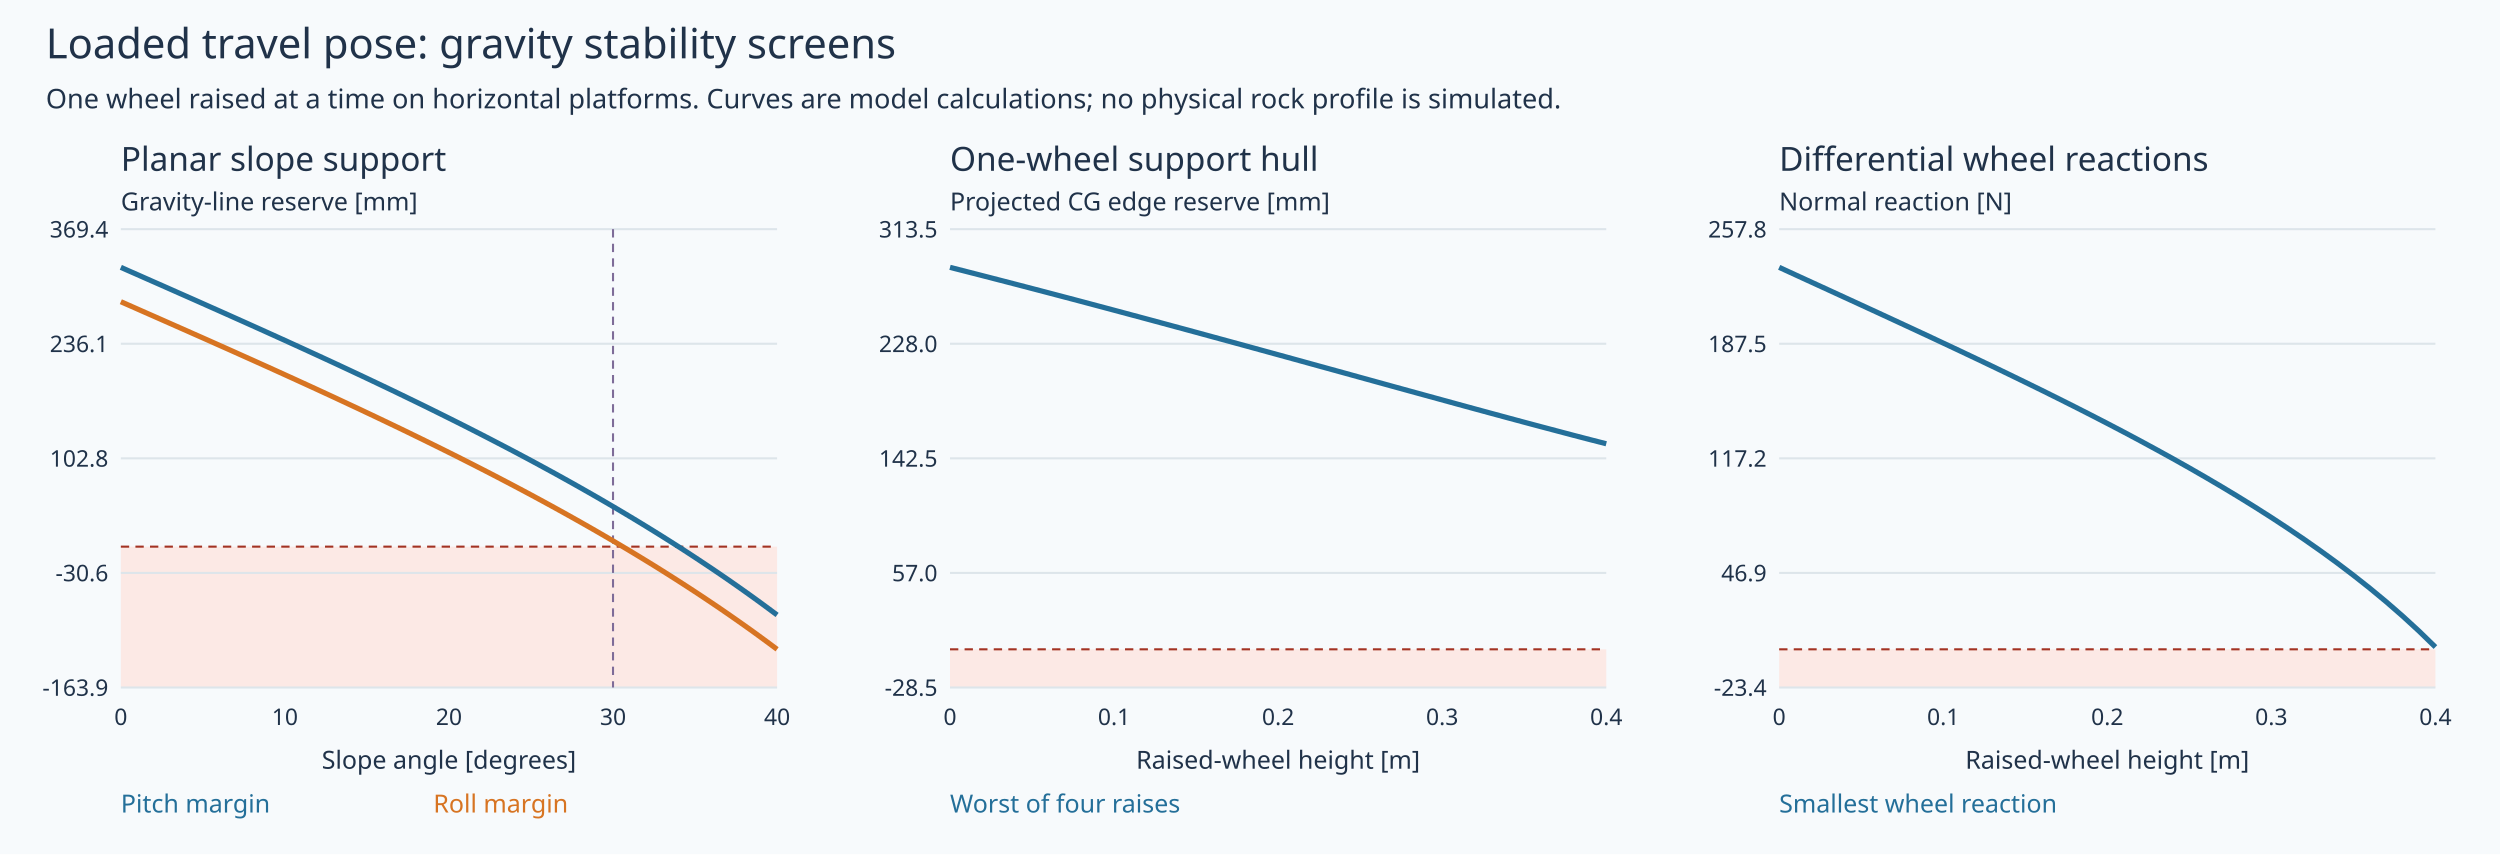
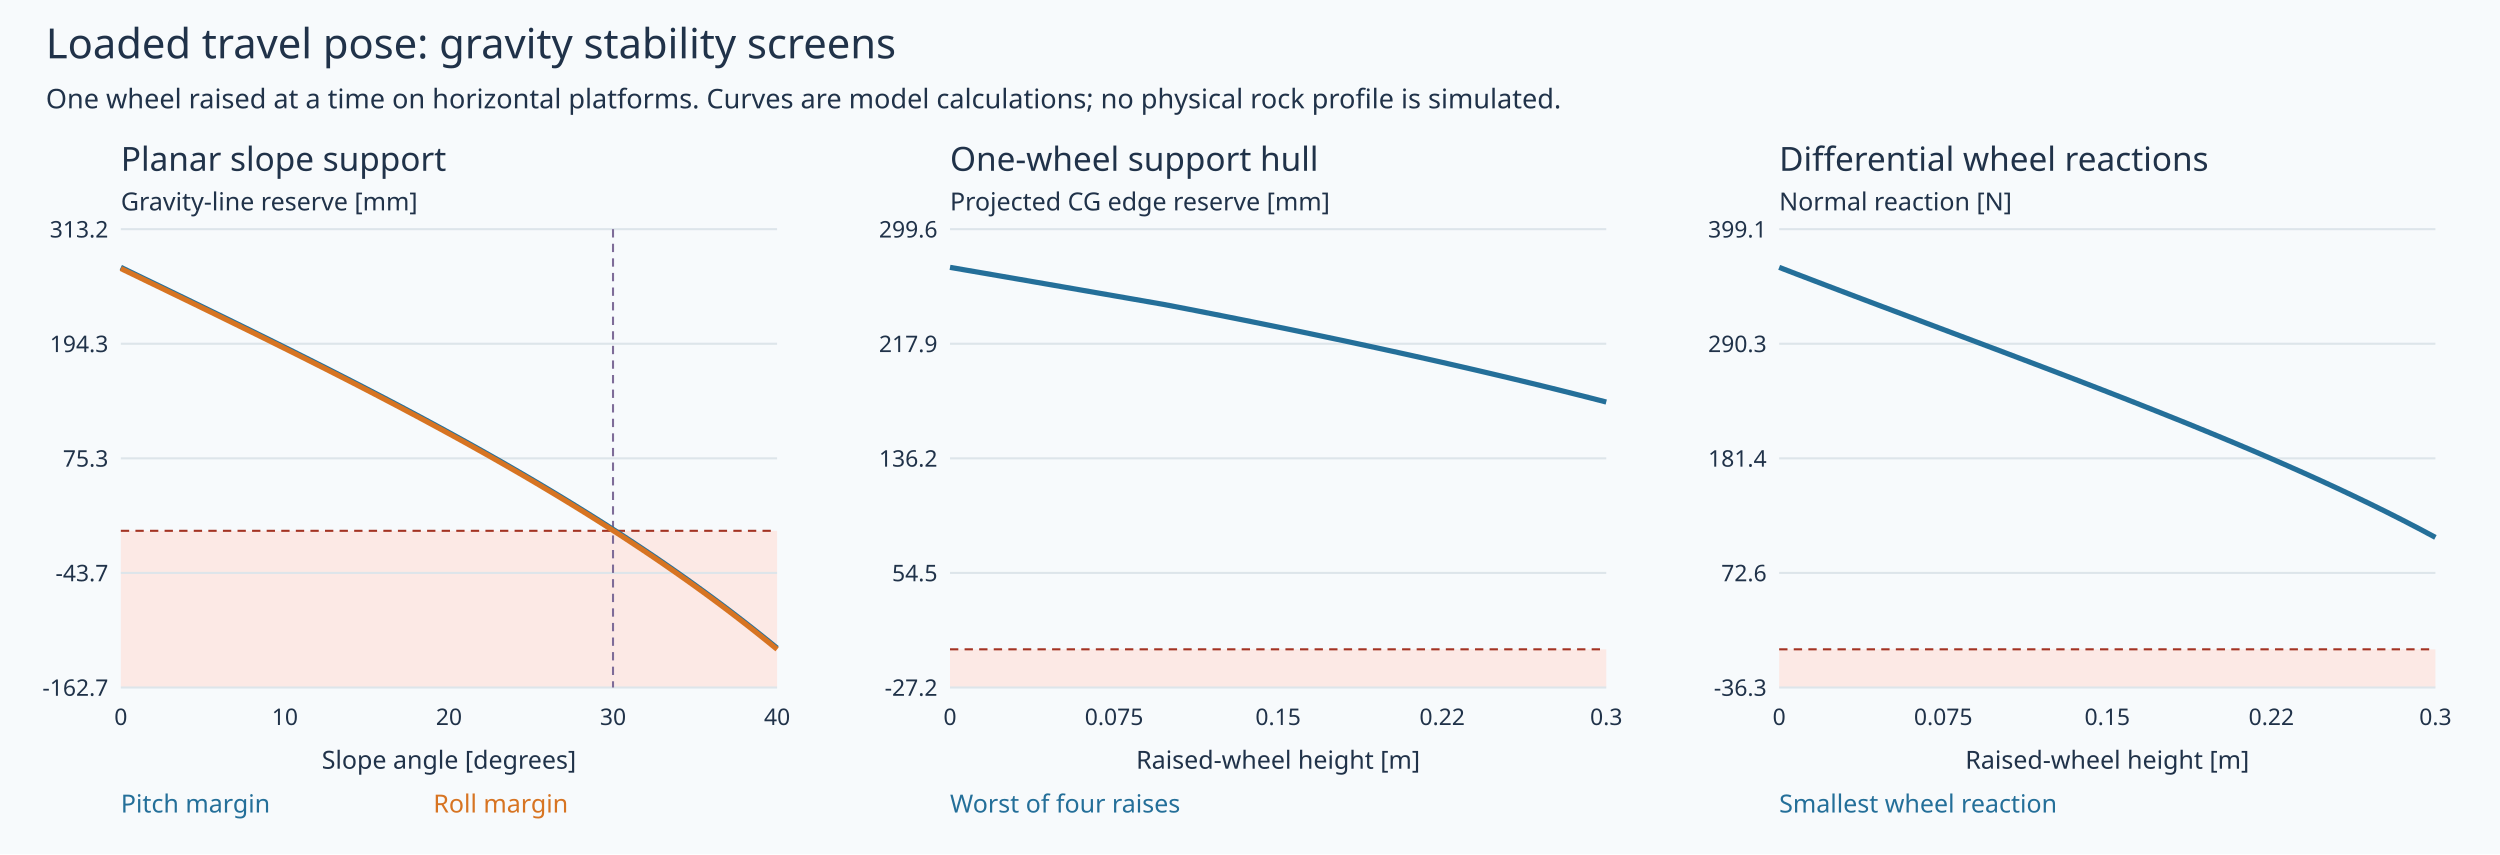
<svg xmlns="http://www.w3.org/2000/svg" viewBox="0 0 1200 410" role="img" aria-label="Static slope and one-wheel articulation stability curves">
  <rect width="1200" height="410" fill="#f7fafc" />
  <g font-family="sans-serif" fill="#203249">
    <text x="22" y="28" font-size="20">Loaded travel pose: gravity stability screens</text>
    <text x="22" y="52" font-size="13">One wheel raised at a time on horizontal platforms. Curves are model calculations; no physical rock profile is simulated.</text>
    <text x="58" y="82" font-size="16">Planar slope support</text>
    <text x="58" y="101" font-size="12">Gravity-line reserve [mm]</text>
-     <rect x="58" y="262.39" width="315" height="67.61" fill="#fce9e5" />
+     <rect x="58" y="254.79" width="315" height="75.21" fill="#fce9e5" />
    <line x1="58" y1="330.00" x2="373" y2="330.00" stroke="#dde5ea" />
-     <text x="52" y="334.00" text-anchor="end" font-size="11">-163.9</text>
+     <text x="52" y="334.00" text-anchor="end" font-size="11">-162.7</text>
    <text x="58.00" y="348" text-anchor="middle" font-size="11">0</text>
    <line x1="58" y1="275.00" x2="373" y2="275.00" stroke="#dde5ea" />
-     <text x="52" y="279.00" text-anchor="end" font-size="11">-30.6</text>
+     <text x="52" y="279.00" text-anchor="end" font-size="11">-43.7</text>
    <text x="136.75" y="348" text-anchor="middle" font-size="11">10</text>
    <line x1="58" y1="220.00" x2="373" y2="220.00" stroke="#dde5ea" />
-     <text x="52" y="224.00" text-anchor="end" font-size="11">102.8</text>
+     <text x="52" y="224.00" text-anchor="end" font-size="11">75.3</text>
    <text x="215.50" y="348" text-anchor="middle" font-size="11">20</text>
    <line x1="58" y1="165.00" x2="373" y2="165.00" stroke="#dde5ea" />
-     <text x="52" y="169.00" text-anchor="end" font-size="11">236.1</text>
+     <text x="52" y="169.00" text-anchor="end" font-size="11">194.3</text>
    <text x="294.25" y="348" text-anchor="middle" font-size="11">30</text>
    <line x1="58" y1="110.00" x2="373" y2="110.00" stroke="#dde5ea" />
-     <text x="52" y="114.00" text-anchor="end" font-size="11">369.4</text>
+     <text x="52" y="114.00" text-anchor="end" font-size="11">313.2</text>
    <text x="373.00" y="348" text-anchor="middle" font-size="11">40</text>
-     <line x1="58" y1="262.39" x2="373" y2="262.39" stroke="#a33323" stroke-dasharray="4 3" />
+     <line x1="58" y1="254.79" x2="373" y2="254.79" stroke="#a33323" stroke-dasharray="4 3" />
    <line x1="294.25" y1="110" x2="294.25" y2="330" stroke="#7e6c98" stroke-dasharray="4 3" />
-     <polyline points="58.00,128.33 61.94,130.07 65.88,131.80 69.81,133.54 73.75,135.28 77.69,137.01 81.62,138.75 85.56,140.50 89.50,142.24 93.44,143.98 97.38,145.73 101.31,147.48 105.25,149.23 109.19,150.99 113.12,152.75 117.06,154.51 121.00,156.28 124.94,158.05 128.88,159.83 132.81,161.61 136.75,163.39 140.69,165.19 144.62,166.98 148.56,168.79 152.50,170.60 156.44,172.42 160.38,174.24 164.31,176.07 168.25,177.91 172.19,179.76 176.12,181.61 180.06,183.48 184.00,185.35 187.94,187.23 191.88,189.13 195.81,191.03 199.75,192.94 203.69,194.86 207.62,196.80 211.56,198.75 215.50,200.71 219.44,202.68 223.38,204.66 227.31,206.66 231.25,208.67 235.19,210.70 239.12,212.74 243.06,214.79 247.00,216.86 250.94,218.95 254.88,221.05 258.81,223.18 262.75,225.32 266.69,227.47 270.62,229.65 274.56,231.84 278.50,234.06 282.44,236.30 286.38,238.55 290.31,240.83 294.25,243.13 298.19,245.46 302.12,247.81 306.06,250.18 310.00,252.58 313.94,255.01 317.88,257.46 321.81,259.94 325.75,262.45 329.69,264.99 333.62,267.56 337.56,270.17 341.50,272.80 345.44,275.47 349.38,278.17 353.31,280.91 357.25,283.69 361.19,286.50 365.12,289.35 369.06,292.25 373.00,295.18" fill="none" stroke="#246f99" stroke-width="2.5" />
+     <polyline points="58.00,128.33 61.94,130.23 65.88,132.14 69.81,134.04 73.75,135.94 77.69,137.84 81.62,139.75 85.56,141.66 89.50,143.56 93.44,145.48 97.38,147.39 101.31,149.31 105.25,151.23 109.19,153.15 113.12,155.08 117.06,157.01 121.00,158.94 124.94,160.89 128.88,162.83 132.81,164.78 136.75,166.74 140.69,168.70 144.62,170.67 148.56,172.65 152.50,174.63 156.44,176.62 160.38,178.62 164.31,180.63 168.25,182.64 172.19,184.66 176.12,186.70 180.06,188.74 184.00,190.79 187.94,192.85 191.88,194.92 195.81,197.01 199.75,199.10 203.69,201.21 207.62,203.33 211.56,205.46 215.50,207.61 219.44,209.77 223.38,211.94 227.31,214.13 231.25,216.33 235.19,218.55 239.12,220.79 243.06,223.04 247.00,225.31 250.94,227.60 254.88,229.90 258.81,232.22 262.75,234.57 266.69,236.93 270.62,239.31 274.56,241.72 278.50,244.15 282.44,246.60 286.38,249.07 290.31,251.56 294.25,254.09 298.19,256.63 302.12,259.21 306.06,261.81 310.00,264.44 313.94,267.09 317.88,269.78 321.81,272.50 325.75,275.25 329.69,278.03 333.62,280.85 337.56,283.70 341.50,286.58 345.44,289.51 349.38,292.47 353.31,295.47 357.25,298.51 361.19,301.59 365.12,304.71 369.06,307.88 373.00,311.10" fill="none" stroke="#246f99" stroke-width="2.5" />
    <text x="58" y="390" font-size="12" fill="#246f99">Pitch margin</text>
-     <polyline points="58.00,144.82 61.94,146.55 65.88,148.29 69.81,150.03 73.75,151.76 77.69,153.50 81.62,155.24 85.56,156.98 89.50,158.72 93.44,160.47 97.38,162.21 101.31,163.96 105.25,165.72 109.19,167.47 113.12,169.23 117.06,171.00 121.00,172.76 124.94,174.54 128.88,176.31 132.81,178.09 136.75,179.88 140.69,181.67 144.62,183.47 148.56,185.27 152.50,187.08 156.44,188.90 160.38,190.72 164.31,192.56 168.25,194.40 172.19,196.24 176.12,198.10 180.06,199.96 184.00,201.84 187.94,203.72 191.88,205.61 195.81,207.51 199.75,209.43 203.69,211.35 207.62,213.29 211.56,215.23 215.50,217.19 219.44,219.16 223.38,221.15 227.31,223.14 231.25,225.16 235.19,227.18 239.12,229.22 243.06,231.28 247.00,233.35 250.94,235.44 254.88,237.54 258.81,239.66 262.75,241.80 266.69,243.96 270.62,246.13 274.56,248.33 278.50,250.54 282.44,252.78 286.38,255.04 290.31,257.32 294.25,259.62 298.19,261.95 302.12,264.29 306.06,266.67 310.00,269.07 313.94,271.49 317.88,273.95 321.81,276.43 325.75,278.94 329.69,281.48 333.62,284.05 337.56,286.65 341.50,289.29 345.44,291.95 349.38,294.66 353.31,297.40 357.25,300.17 361.19,302.98 365.12,305.84 369.06,308.73 373.00,311.67" fill="none" stroke="#d77422" stroke-width="2.5" />
+     <polyline points="58.00,128.90 61.94,130.80 65.88,132.70 69.81,134.61 73.75,136.51 77.69,138.41 81.62,140.32 85.56,142.22 89.50,144.13 93.44,146.04 97.38,147.96 101.31,149.87 105.25,151.79 109.19,153.72 113.12,155.65 117.06,157.58 121.00,159.51 124.94,161.45 128.88,163.40 132.81,165.35 136.75,167.31 140.69,169.27 144.62,171.24 148.56,173.22 152.50,175.20 156.44,177.19 160.38,179.19 164.31,181.19 168.25,183.21 172.19,185.23 176.12,187.26 180.06,189.31 184.00,191.36 187.94,193.42 191.88,195.49 195.81,197.58 199.75,199.67 203.69,201.78 207.62,203.90 211.56,206.03 215.50,208.18 219.44,210.34 223.38,212.51 227.31,214.70 231.25,216.90 235.19,219.12 239.12,221.36 243.06,223.61 247.00,225.88 250.94,228.16 254.88,230.47 258.81,232.79 262.75,235.14 266.69,237.50 270.62,239.88 274.56,242.29 278.50,244.71 282.44,247.16 286.38,249.64 290.31,252.13 294.25,254.65 298.19,257.20 302.12,259.78 306.06,262.38 310.00,265.00 313.94,267.66 317.88,270.35 321.81,273.07 325.75,275.82 329.69,278.60 333.62,281.41 337.56,284.26 341.50,287.15 345.44,290.07 349.38,293.03 353.31,296.03 357.25,299.07 361.19,302.16 365.12,305.28 369.06,308.45 373.00,311.67" fill="none" stroke="#d77422" stroke-width="2.5" />
    <text x="208" y="390" font-size="12" fill="#d77422">Roll margin</text>
    <text x="215.5" y="369" text-anchor="middle" font-size="12">Slope angle [degrees]</text>
    <text x="456" y="82" font-size="16">One-wheel support hull</text>
    <text x="456" y="101" font-size="12">Projected CG edge reserve [mm]</text>
    <rect x="456" y="311.67" width="315" height="18.33" fill="#fce9e5" />
    <line x1="456" y1="330.00" x2="771" y2="330.00" stroke="#dde5ea" />
-     <text x="450" y="334.00" text-anchor="end" font-size="11">-28.5</text>
+     <text x="450" y="334.00" text-anchor="end" font-size="11">-27.2</text>
    <text x="456.00" y="348" text-anchor="middle" font-size="11">0</text>
    <line x1="456" y1="275.00" x2="771" y2="275.00" stroke="#dde5ea" />
-     <text x="450" y="279.00" text-anchor="end" font-size="11">57.0</text>
-     <text x="534.75" y="348" text-anchor="middle" font-size="11">0.1</text>
+     <text x="450" y="279.00" text-anchor="end" font-size="11">54.5</text>
+     <text x="534.75" y="348" text-anchor="middle" font-size="11">0.075</text>
    <line x1="456" y1="220.00" x2="771" y2="220.00" stroke="#dde5ea" />
-     <text x="450" y="224.00" text-anchor="end" font-size="11">142.5</text>
-     <text x="613.50" y="348" text-anchor="middle" font-size="11">0.2</text>
+     <text x="450" y="224.00" text-anchor="end" font-size="11">136.2</text>
+     <text x="613.50" y="348" text-anchor="middle" font-size="11">0.15</text>
    <line x1="456" y1="165.00" x2="771" y2="165.00" stroke="#dde5ea" />
-     <text x="450" y="169.00" text-anchor="end" font-size="11">228.0</text>
-     <text x="692.25" y="348" text-anchor="middle" font-size="11">0.3</text>
+     <text x="450" y="169.00" text-anchor="end" font-size="11">217.9</text>
+     <text x="692.25" y="348" text-anchor="middle" font-size="11">0.22</text>
    <line x1="456" y1="110.00" x2="771" y2="110.00" stroke="#dde5ea" />
-     <text x="450" y="114.00" text-anchor="end" font-size="11">313.5</text>
-     <text x="771.00" y="348" text-anchor="middle" font-size="11">0.4</text>
+     <text x="450" y="114.00" text-anchor="end" font-size="11">299.6</text>
+     <text x="771.00" y="348" text-anchor="middle" font-size="11">0.3</text>
    <line x1="456" y1="311.67" x2="771" y2="311.67" stroke="#a33323" stroke-dasharray="4 3" />
-     <polyline points="456.00,128.33 463.88,130.34 471.75,132.36 479.62,134.39 487.50,136.43 495.38,138.49 503.25,140.55 511.12,142.62 519.00,144.70 526.88,146.80 534.75,148.90 542.62,151.01 550.50,153.12 558.38,155.25 566.25,157.38 574.12,159.51 582.00,161.66 589.88,163.81 597.75,165.96 605.62,168.12 613.50,170.28 621.38,172.45 629.25,174.62 637.12,176.79 645.00,178.96 652.88,181.14 660.75,183.31 668.62,185.48 676.50,187.65 684.38,189.81 692.25,191.97 700.12,194.13 708.00,196.28 715.88,198.42 723.75,200.55 731.62,202.67 739.50,204.77 747.38,206.86 755.25,208.94 763.12,210.99 771.00,213.01" fill="none" stroke="#246f99" stroke-width="2.5" />
+     <polyline points="456.00,128.33 463.88,129.69 471.75,131.04 479.62,132.40 487.50,133.76 495.38,135.13 503.25,136.49 511.12,137.86 519.00,139.23 526.88,140.60 534.75,141.97 542.62,143.34 550.50,144.72 558.38,146.09 566.25,147.59 574.12,149.12 582.00,150.67 589.88,152.23 597.75,153.80 605.62,155.39 613.50,156.99 621.38,158.61 629.25,160.25 637.12,161.90 645.00,163.56 652.88,165.25 660.75,166.95 668.62,168.67 676.50,170.40 684.38,172.16 692.25,173.93 700.12,175.73 708.00,177.55 715.88,179.39 723.75,181.25 731.62,183.14 739.50,185.05 747.38,186.99 755.25,188.96 763.12,190.95 771.00,192.98" fill="none" stroke="#246f99" stroke-width="2.5" />
    <text x="456" y="390" font-size="12" fill="#246f99">Worst of four raises</text>
    <text x="613.5" y="369" text-anchor="middle" font-size="12">Raised-wheel height [m]</text>
    <text x="854" y="82" font-size="16">Differential wheel reactions</text>
    <text x="854" y="101" font-size="12">Normal reaction [N]</text>
    <rect x="854" y="311.67" width="315" height="18.33" fill="#fce9e5" />
    <line x1="854" y1="330.00" x2="1169" y2="330.00" stroke="#dde5ea" />
-     <text x="848" y="334.00" text-anchor="end" font-size="11">-23.4</text>
+     <text x="848" y="334.00" text-anchor="end" font-size="11">-36.3</text>
    <text x="854.00" y="348" text-anchor="middle" font-size="11">0</text>
    <line x1="854" y1="275.00" x2="1169" y2="275.00" stroke="#dde5ea" />
-     <text x="848" y="279.00" text-anchor="end" font-size="11">46.9</text>
-     <text x="932.75" y="348" text-anchor="middle" font-size="11">0.1</text>
+     <text x="848" y="279.00" text-anchor="end" font-size="11">72.6</text>
+     <text x="932.75" y="348" text-anchor="middle" font-size="11">0.075</text>
    <line x1="854" y1="220.00" x2="1169" y2="220.00" stroke="#dde5ea" />
-     <text x="848" y="224.00" text-anchor="end" font-size="11">117.2</text>
-     <text x="1011.50" y="348" text-anchor="middle" font-size="11">0.2</text>
+     <text x="848" y="224.00" text-anchor="end" font-size="11">181.4</text>
+     <text x="1011.50" y="348" text-anchor="middle" font-size="11">0.15</text>
    <line x1="854" y1="165.00" x2="1169" y2="165.00" stroke="#dde5ea" />
-     <text x="848" y="169.00" text-anchor="end" font-size="11">187.5</text>
-     <text x="1090.25" y="348" text-anchor="middle" font-size="11">0.3</text>
+     <text x="848" y="169.00" text-anchor="end" font-size="11">290.3</text>
+     <text x="1090.25" y="348" text-anchor="middle" font-size="11">0.22</text>
    <line x1="854" y1="110.00" x2="1169" y2="110.00" stroke="#dde5ea" />
-     <text x="848" y="114.00" text-anchor="end" font-size="11">257.8</text>
-     <text x="1169.00" y="348" text-anchor="middle" font-size="11">0.4</text>
+     <text x="848" y="114.00" text-anchor="end" font-size="11">399.1</text>
+     <text x="1169.00" y="348" text-anchor="middle" font-size="11">0.3</text>
    <line x1="854" y1="311.67" x2="1169" y2="311.67" stroke="#a33323" stroke-dasharray="4 3" />
-     <polyline points="854.00,128.33 861.88,131.95 869.75,135.56 877.62,139.17 885.50,142.79 893.38,146.41 901.25,150.03 909.12,153.67 917.00,157.32 924.88,160.98 932.75,164.67 940.62,168.37 948.50,172.10 956.38,175.86 964.25,179.65 972.12,183.47 980.00,187.33 987.88,191.24 995.75,195.19 1003.62,199.19 1011.50,203.25 1019.38,207.37 1027.25,211.56 1035.12,215.83 1043.00,220.17 1050.88,224.60 1058.75,229.13 1066.62,233.76 1074.50,238.51 1082.38,243.38 1090.25,248.39 1098.12,253.56 1106.00,258.90 1113.88,264.42 1121.75,270.15 1129.62,276.12 1137.50,282.34 1145.38,288.86 1153.25,295.71 1161.12,302.93 1169.00,310.59" fill="none" stroke="#246f99" stroke-width="2.5" />
+     <polyline points="854.00,128.33 861.88,131.36 869.75,134.37 877.62,137.37 885.50,140.36 893.38,143.34 901.25,146.31 909.12,149.27 917.00,152.23 924.88,155.19 932.75,158.15 940.62,161.11 948.50,164.07 956.38,167.03 964.25,170.00 972.12,172.98 980.00,175.97 987.88,178.97 995.75,181.99 1003.62,185.02 1011.50,188.07 1019.38,191.14 1027.25,194.24 1035.12,197.36 1043.00,200.51 1050.88,203.68 1058.75,206.90 1066.62,210.15 1074.50,213.44 1082.38,216.78 1090.25,220.17 1098.12,223.61 1106.00,227.11 1113.88,230.67 1121.75,234.30 1129.62,238.01 1137.50,241.80 1145.38,245.68 1153.25,249.66 1161.12,253.74 1169.00,257.95" fill="none" stroke="#246f99" stroke-width="2.5" />
    <text x="854" y="390" font-size="12" fill="#246f99">Smallest wheel reaction</text>
    <text x="1011.5" y="369" text-anchor="middle" font-size="12">Raised-wheel height [m]</text>
  </g>
</svg>
